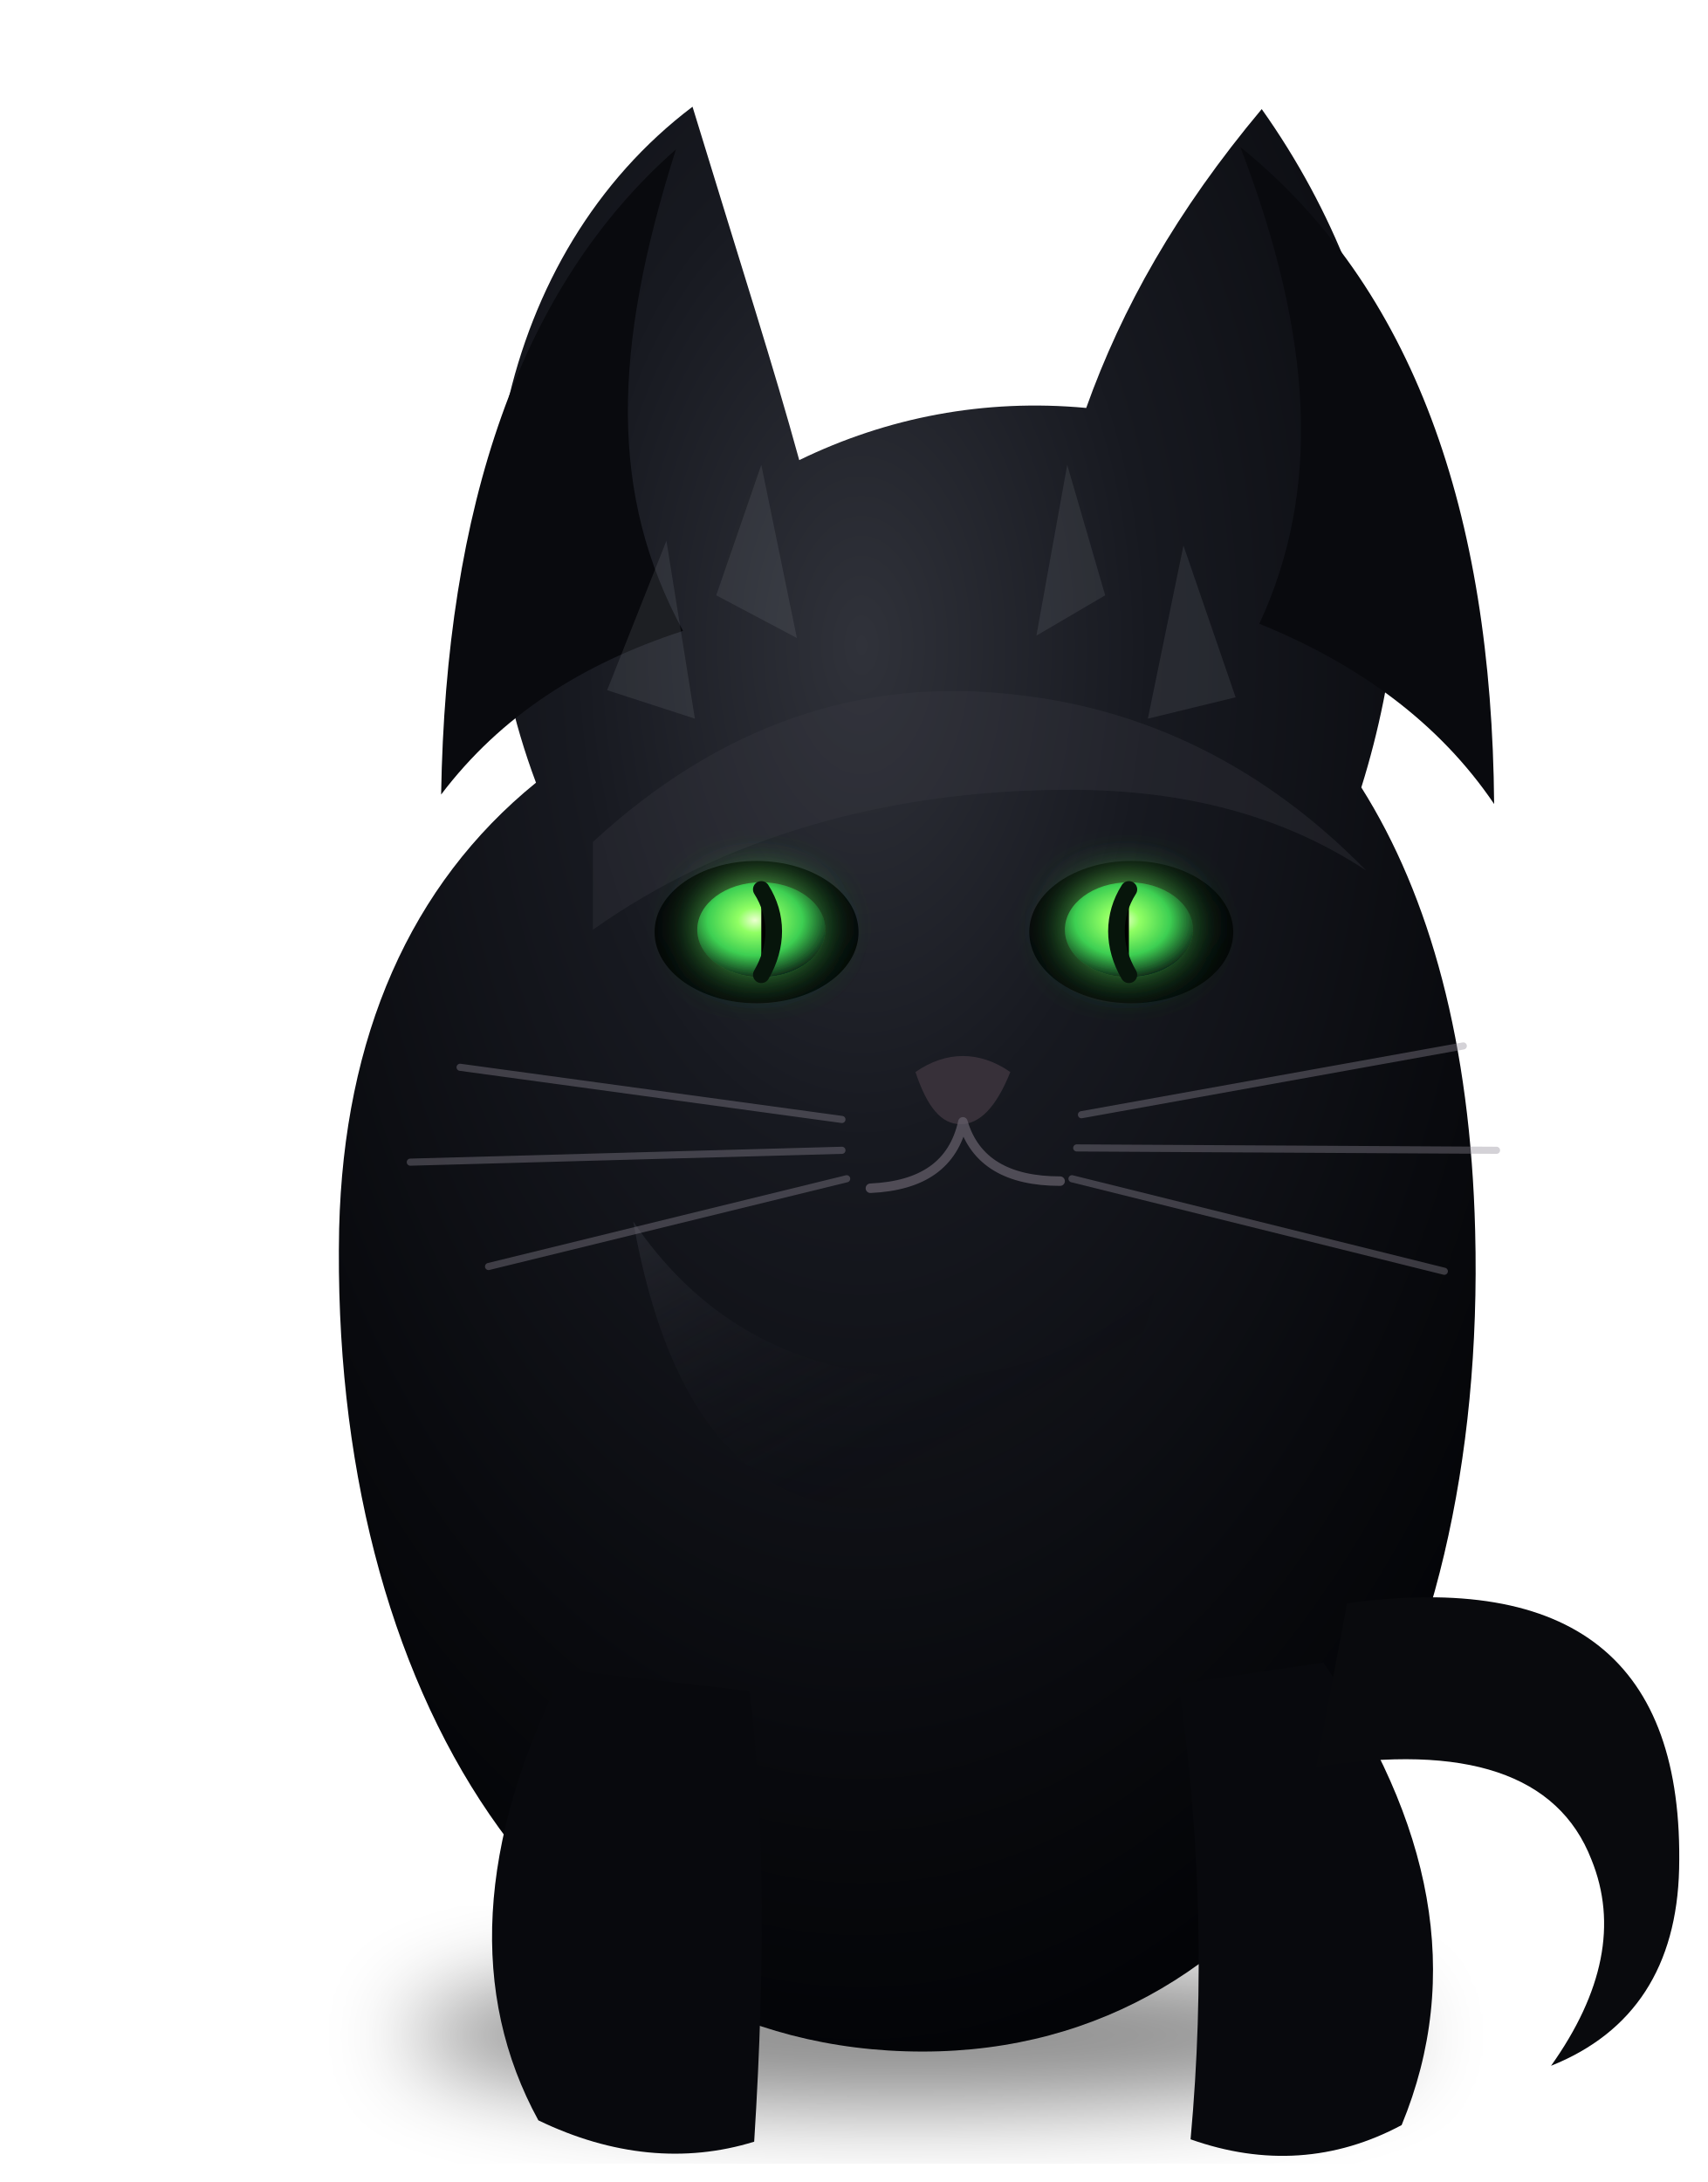
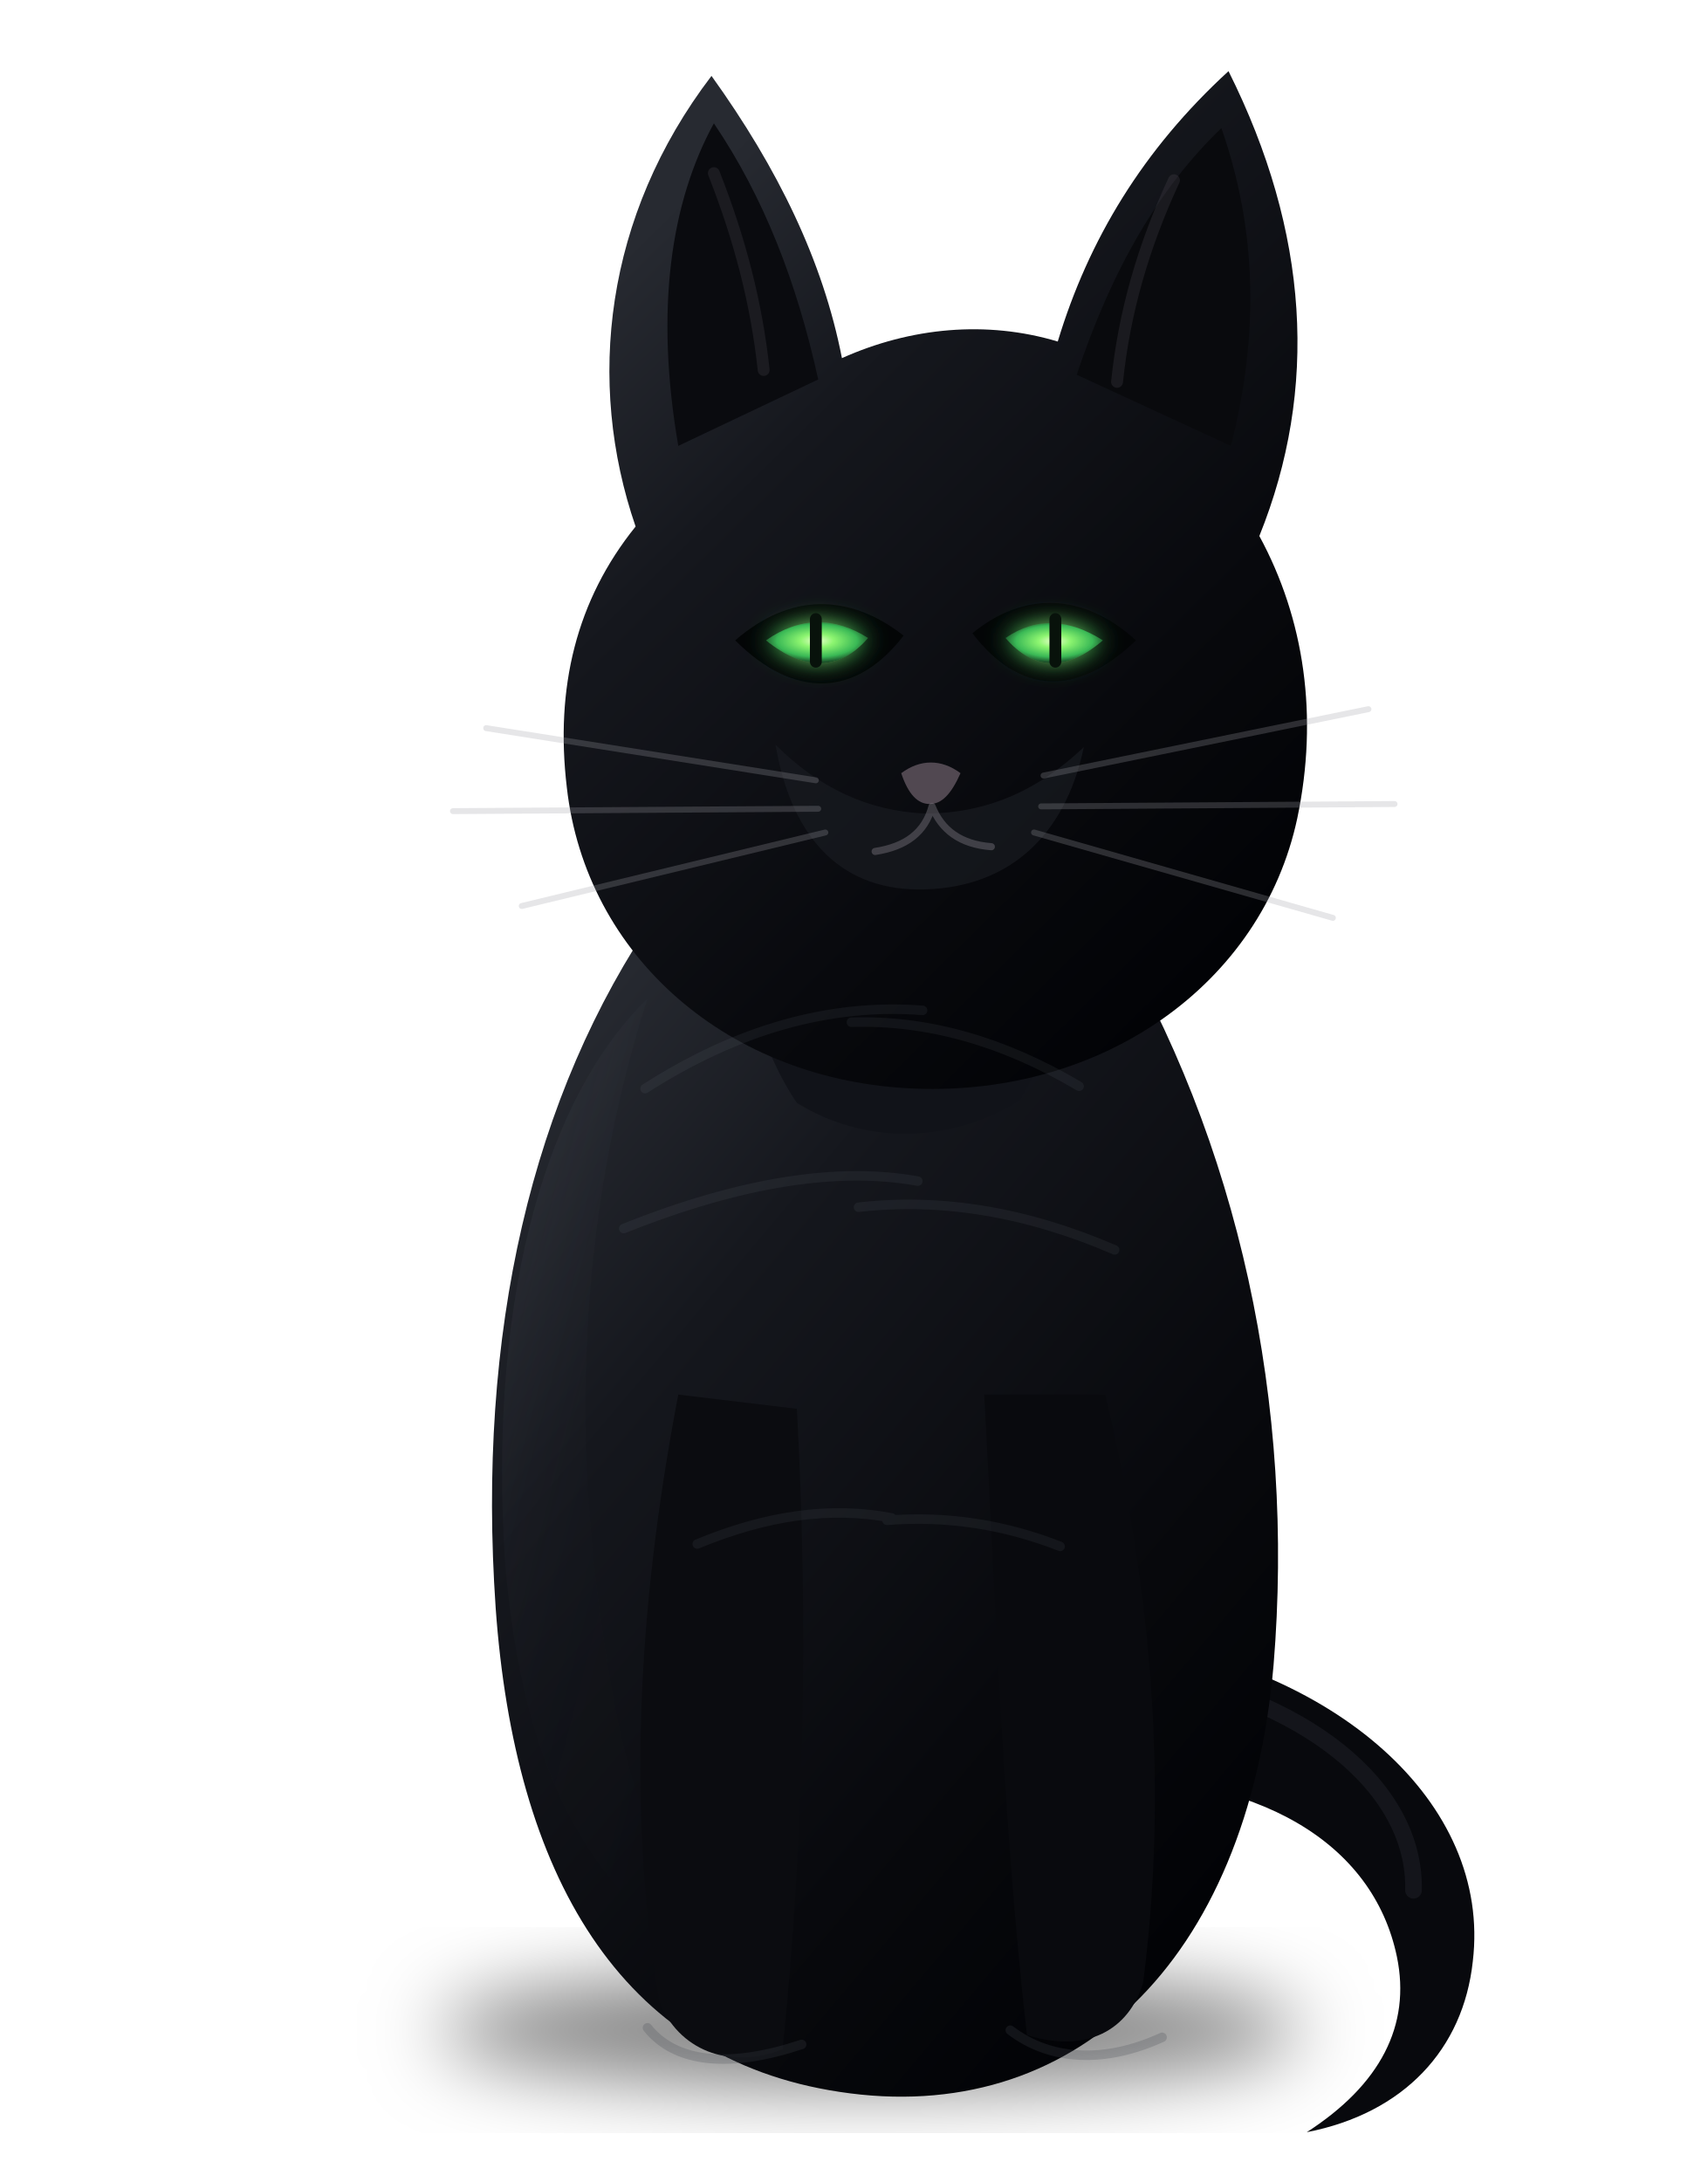
<svg xmlns="http://www.w3.org/2000/svg" viewBox="0 0 720 920" role="img" aria-labelledby="title desc">
  <defs>
-     <radialGradient id="fur" cx="46%" cy="28%" r="72%">
-       <stop offset="0" stop-color="#30323a" />
-       <stop offset=".35" stop-color="#171920" />
-       <stop offset=".78" stop-color="#090a0e" />
-       <stop offset="1" stop-color="#030407" />
-     </radialGradient>
-     <linearGradient id="chest" x1="0" y1="0" x2="1" y2="1">
-       <stop offset="0" stop-color="#2c2e36" stop-opacity=".9" />
-       <stop offset=".55" stop-color="#101117" stop-opacity=".18" />
+     <linearGradient id="body" x1=".22" y1=".08" x2=".82" y2=".92">
+       <stop offset="0" stop-color="#272a31" />
+       <stop offset=".28" stop-color="#15171d" />
+       <stop offset=".72" stop-color="#08090d" />
+       <stop offset="1" stop-color="#020306" />
+     </linearGradient>
+     <linearGradient id="rim" x1="0" y1="0" x2="1" y2="1">
+       <stop offset="0" stop-color="#6f7580" stop-opacity=".42" />
+       <stop offset=".42" stop-color="#323640" stop-opacity=".08" />
      <stop offset="1" stop-color="#000" stop-opacity="0" />
    </linearGradient>
-     <radialGradient id="eye" cx="45%" cy="40%" r="60%">
-       <stop offset="0" stop-color="#ecffd1" />
-       <stop offset=".22" stop-color="#91ff64" />
-       <stop offset=".62" stop-color="#3dcf52" />
-       <stop offset="1" stop-color="#11331b" />
+     <radialGradient id="eye" cx="50%" cy="45%" r="58%">
+       <stop offset="0" stop-color="#eaffcf" />
+       <stop offset=".28" stop-color="#8df570" />
+       <stop offset=".68" stop-color="#3ab956" />
+       <stop offset="1" stop-color="#102718" />
    </radialGradient>
    <filter id="shadow" x="-40%" y="-40%" width="180%" height="180%">
-       <feGaussianBlur stdDeviation="18" />
+       <feGaussianBlur stdDeviation="16" />
    </filter>
-     <filter id="eyeGlow" x="-200%" y="-200%" width="500%" height="500%">
-       <feGaussianBlur stdDeviation="10" result="b" />
+     <filter id="glow" x="-160%" y="-160%" width="420%" height="420%">
+       <feGaussianBlur stdDeviation="5" result="blur" />
      <feMerge>
-         <feMergeNode in="b" />
+         <feMergeNode in="blur" />
        <feMergeNode in="SourceGraphic" />
      </feMerge>
    </filter>
  </defs>
-   <ellipse cx="382" cy="858" rx="210" ry="30" fill="#000" opacity=".45" filter="url(#shadow)" />
-   <path d="M226 330C187 226 210 107 292 45c22 72 34 109 45 149 37-18 78-26 121-22 15-42 38-83 74-126 61 86 72 190 42 286 29 46 46 108 48 187 5 195-82 346-233 346-155 0-250-151-246-347 2-81 30-145 83-188Z" fill="url(#fur)" />
-   <path d="M285 63c-27 85-28 146 3 203-43 14-77 36-102 69 2-121 33-214 99-272Zm238-1c31 81 34 145 8 201 42 17 76 42 99 76-1-123-34-218-107-277Z" fill="#090a0e" />
-   <path d="M250 355c53-49 113-70 179-62 54 6 104 30 147 74-35-23-76-34-125-34-77 0-146 20-201 59Z" fill="#373941" opacity=".34" />
-   <path d="M267 515c25 37 59 58 101 64 44 6 83-5 119-34-12 55-51 87-111 91-57 4-94-36-109-121Z" fill="url(#chest)" opacity=".7" />
-   <path d="M238 704c-37 73-40 137-11 190 31 15 62 18 91 9 5-79 4-142-2-190l-78-9Zm259 6c9 63 11 127 5 192 31 11 61 9 89-6 26-63 13-128-33-195l-61 9Z" fill="#08090d" />
-   <path d="M568 676c95-13 142 24 140 112-1 41-19 69-54 83 22-31 28-60 17-87-14-36-53-49-116-39l13-69Z" fill="#090a0d" />
-   <ellipse cx="319" cy="393" rx="43" ry="30" fill="#040507" />
-   <ellipse cx="477" cy="393" rx="43" ry="30" fill="#040507" />
-   <ellipse cx="321" cy="392" rx="27" ry="20" fill="url(#eye)" filter="url(#eyeGlow)" />
-   <ellipse cx="476" cy="392" rx="27" ry="20" fill="url(#eye)" filter="url(#eyeGlow)" />
-   <path d="M321 375c7 11 7 24 0 36M476 375c-7 11-7 24 0 36" stroke="#07150b" stroke-width="7" stroke-linecap="round" />
-   <path d="M386 452c13-9 27-9 40 0-6 15-13 22-21 22-8 0-14-7-19-22Z" fill="#373039" />
-   <path d="M406 473c-4 18-17 27-39 28m39-28c5 17 19 25 41 25" fill="none" stroke="#68636e" stroke-opacity=".7" stroke-width="4" stroke-linecap="round" />
-   <g stroke="#8f8a96" stroke-opacity=".38" stroke-width="3" stroke-linecap="round">
-     <path d="M355 472 194 450M355 485 173 490M357 497 206 534M456 470l161-29M454 484l177 1M452 497l157 39" />
+   <ellipse cx="367" cy="856" rx="182" ry="24" fill="#000" opacity=".5" filter="url(#shadow)" />
+   <path d="M470 690c93 12 159 70 151 137-4 37-29 64-70 72 31-20 44-45 38-74-10-48-58-77-132-76Z" fill="#08090d" />
+   <path d="M476 703c75 12 121 51 120 94" fill="none" stroke="#4a4f59" stroke-opacity=".18" stroke-width="7" stroke-linecap="round" />
+   <path d="M277 385c-53 77-76 177-68 293 8 112 52 190 145 204 98 15 172-54 183-180 9-109-14-220-70-313-42-69-143-72-190-4Z" fill="url(#body)" />
+   <path d="M273 421c-29 91-34 190-14 296 10 55 30 94 60 119-70-26-99-91-106-177-7-104 14-193 60-238Z" fill="url(#rim)" opacity=".42" />
+   <path d="M286 588c-18 94-21 179-8 256 8 20 29 29 52 20 9-88 11-178 6-270Z" fill="#0b0c10" />
+   <path d="M415 588c5 92 8 182 18 270 25 8 43-2 49-22 10-78 5-160-16-248Z" fill="#090a0e" />
+   <path d="M273 855c12 15 35 17 65 7M426 856c17 13 40 14 64 3" fill="none" stroke="#454953" stroke-opacity=".24" stroke-width="4" stroke-linecap="round" />
+   <path d="M301 355c10 54 20 88 35 110 29 18 65 17 94-1 17-29 27-64 31-107Z" fill="#111319" />
+   <path d="M268 222c-21-61-13-131 32-190 28 39 47 78 55 119 29-13 61-16 91-7 13-43 36-81 72-114 34 68 38 134 13 196 19 35 25 76 16 119-15 70-82 117-161 114-79-3-139-56-147-127-5-42 4-79 29-110Z" fill="url(#body)" />
+   <path d="M286 188c-10-58-3-103 15-136 21 31 35 67 44 108Z" fill="#0a0b0f" />
+   <path d="M454 158c15-45 35-79 61-104 15 43 16 87 4 134Z" fill="#090a0d" />
+   <path d="M301 73c11 28 18 55 21 83M495 76c-13 28-21 56-24 85" fill="none" stroke="#6c6470" stroke-opacity=".18" stroke-width="5" stroke-linecap="round" />
+   <path d="M327 314c18 18 39 28 63 29 25 0 47-9 67-28-8 38-32 59-67 60-34 1-56-20-63-61Z" fill="#181a20" opacity=".72" />
+   <path d="M380 326c8-6 17-6 25 0-4 9-8 13-13 13-5 0-9-4-12-13Z" fill="#514851" />
+   <path d="M393 340c-3 11-11 17-24 19m24-19c4 10 12 16 25 17" fill="none" stroke="#77717a" stroke-opacity=".46" stroke-width="3" stroke-linecap="round" />
+   <path d="M310 270c23-20 48-20 71-2-20 26-46 27-71 2Z" fill="#030506" />
+   <path d="M410 267c22-18 47-17 69 3-25 24-49 23-69-3Z" fill="#030506" />
+   <path d="M323 270c14-10 29-10 43-1-12 14-27 14-43 1Z" fill="url(#eye)" filter="url(#glow)" />
+   <path d="M424 269c13-9 27-8 41 1-15 13-29 13-41-1Z" fill="url(#eye)" filter="url(#glow)" />
+   <path d="M344 261v18M445 261v18" stroke="#08120b" stroke-width="5" stroke-linecap="round" />
+   <g fill="none" stroke="#9ea0a7" stroke-opacity=".26" stroke-width="2.5" stroke-linecap="round">
+     <path d="M344 329 205 307M345 341 191 342M348 351 220 382M440 327l137-28M439 340l149-1M436 351l126 36" />
  </g>
-   <g fill="#90939c" opacity=".15">
-     <path d="m256 291 25-63 12 75Zm46-40 19-55 15 73Zm219 43-22-64-15 73Zm-55-43-16-55-13 72Z" />
+   <g fill="none" stroke="#8d919b" stroke-opacity=".09" stroke-width="4" stroke-linecap="round">
+     <path d="M272 459c39-25 78-36 117-33M455 458c-32-19-64-28-96-27M263 518c50-20 91-26 124-20M470 527c-37-16-73-22-108-18M294 651c29-12 56-16 82-11M447 652c-23-9-47-13-73-11" />
  </g>
</svg>
